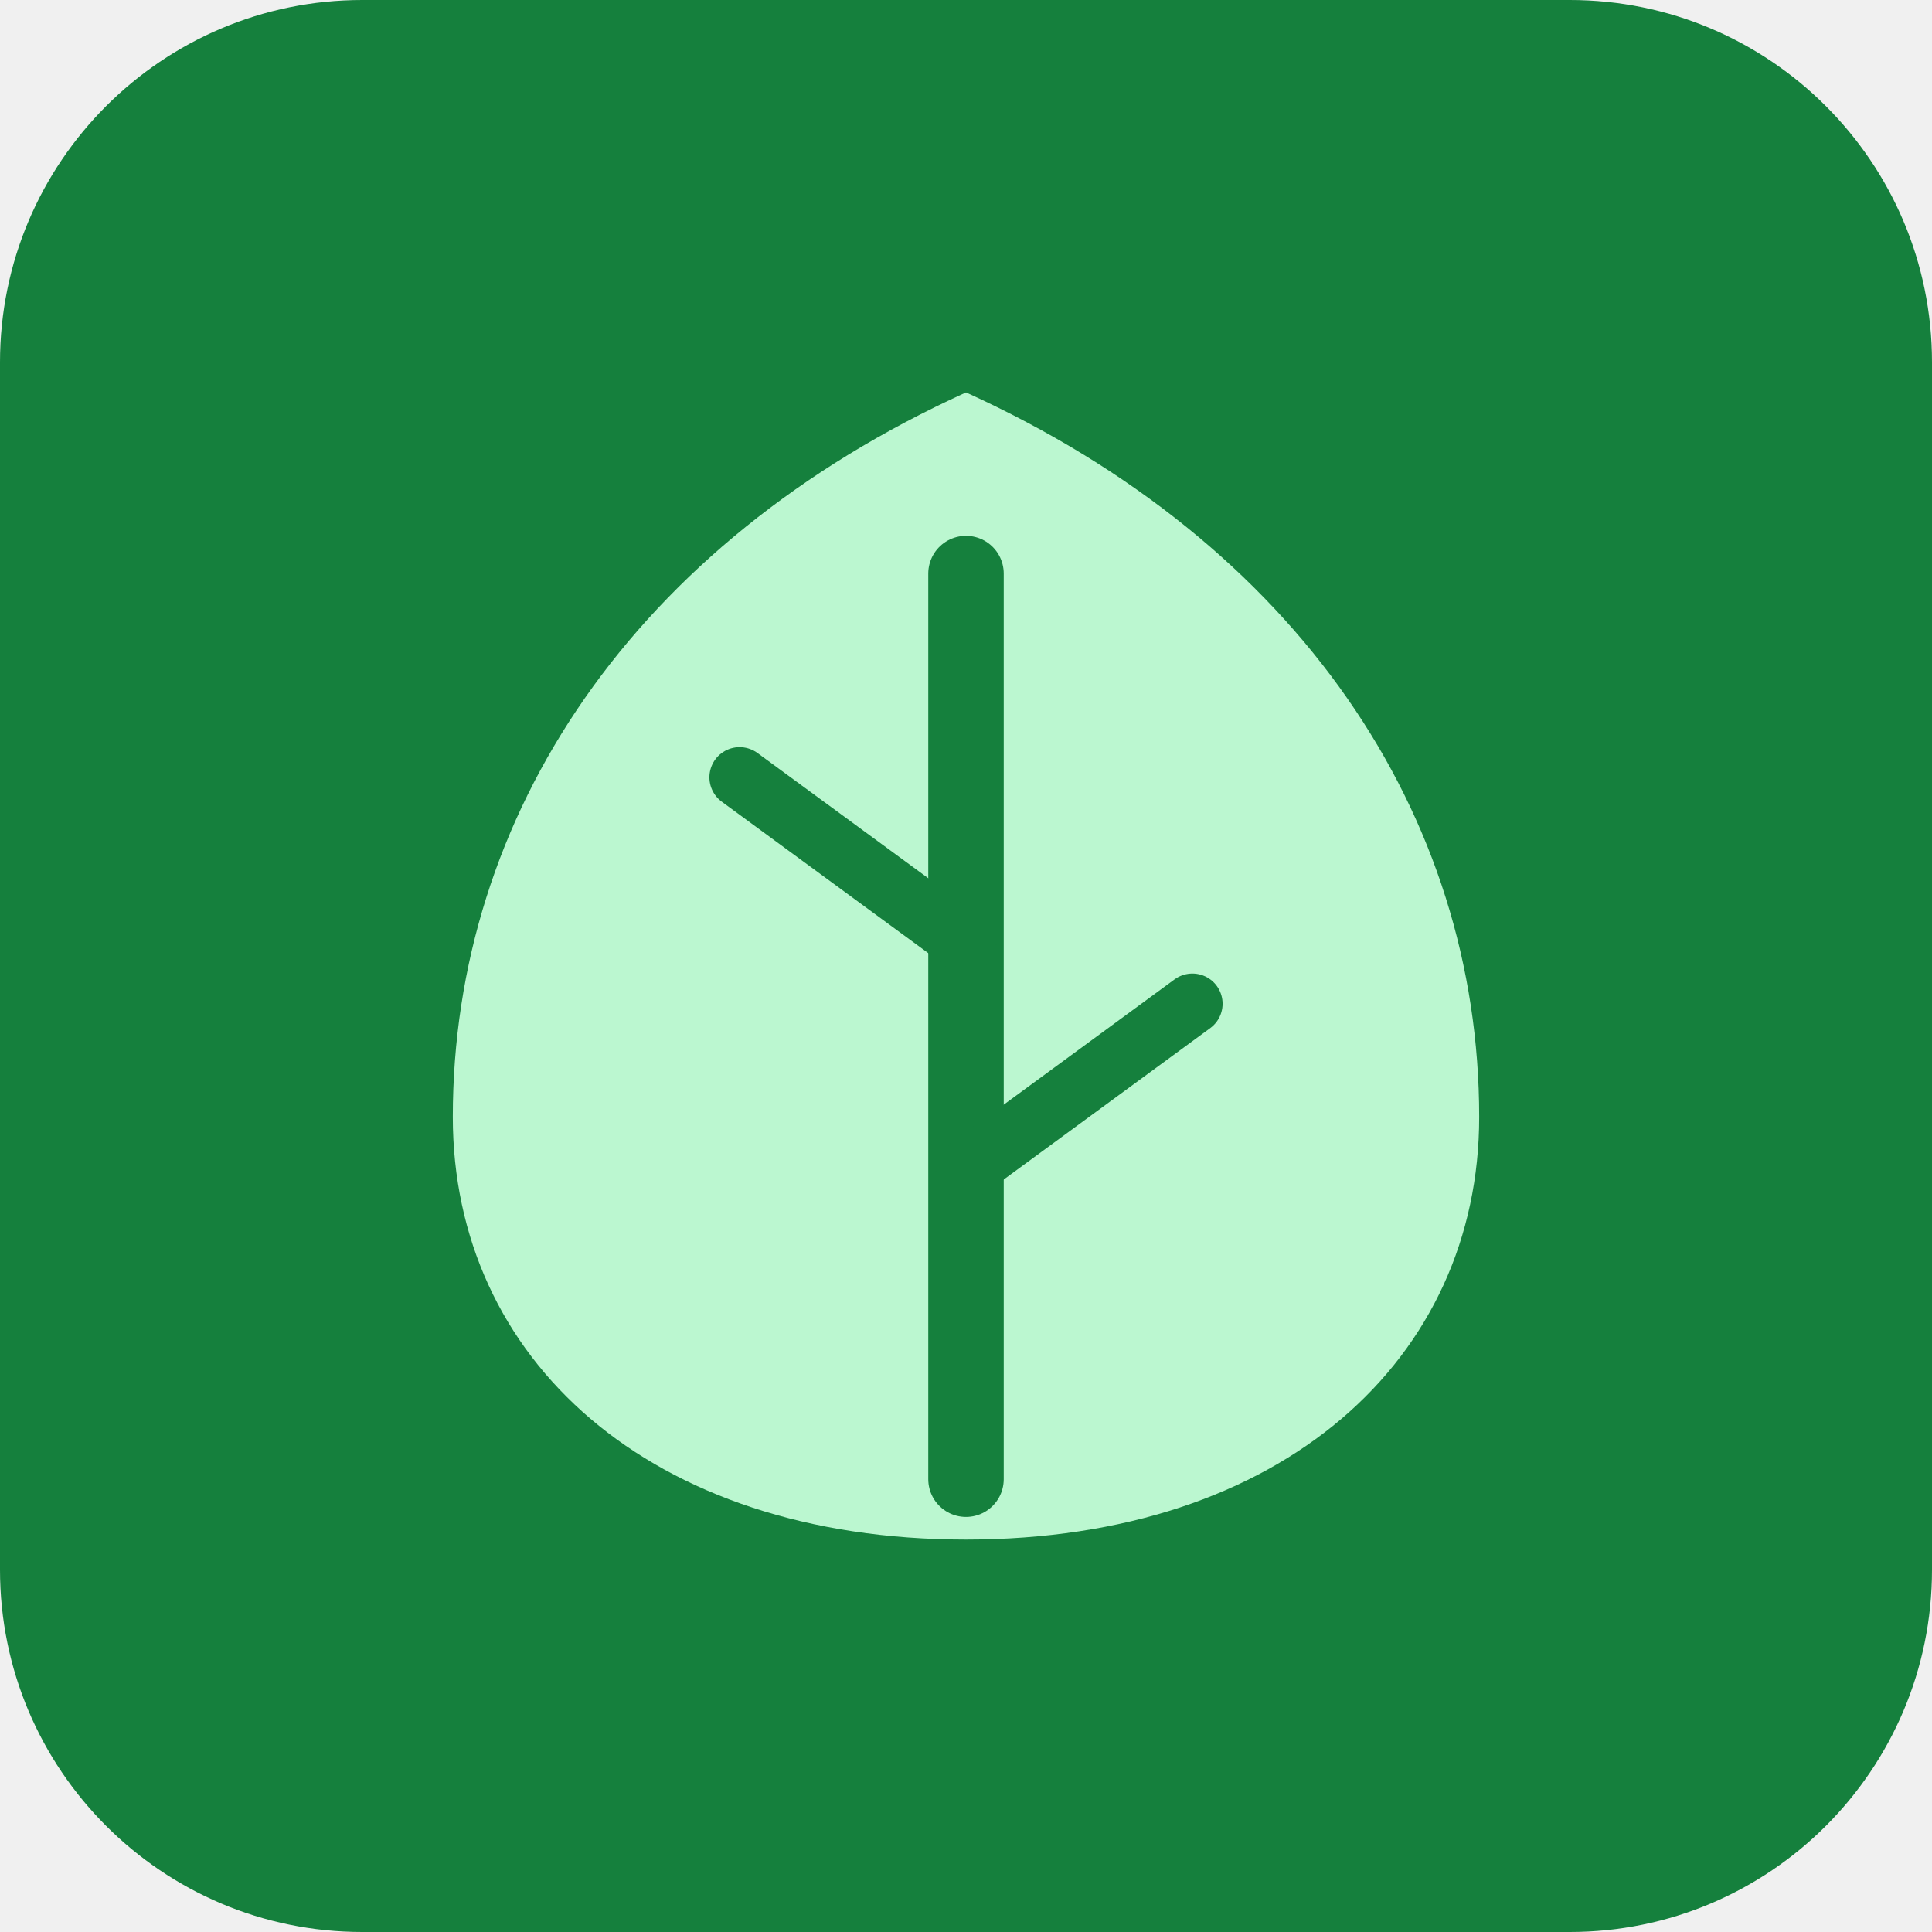
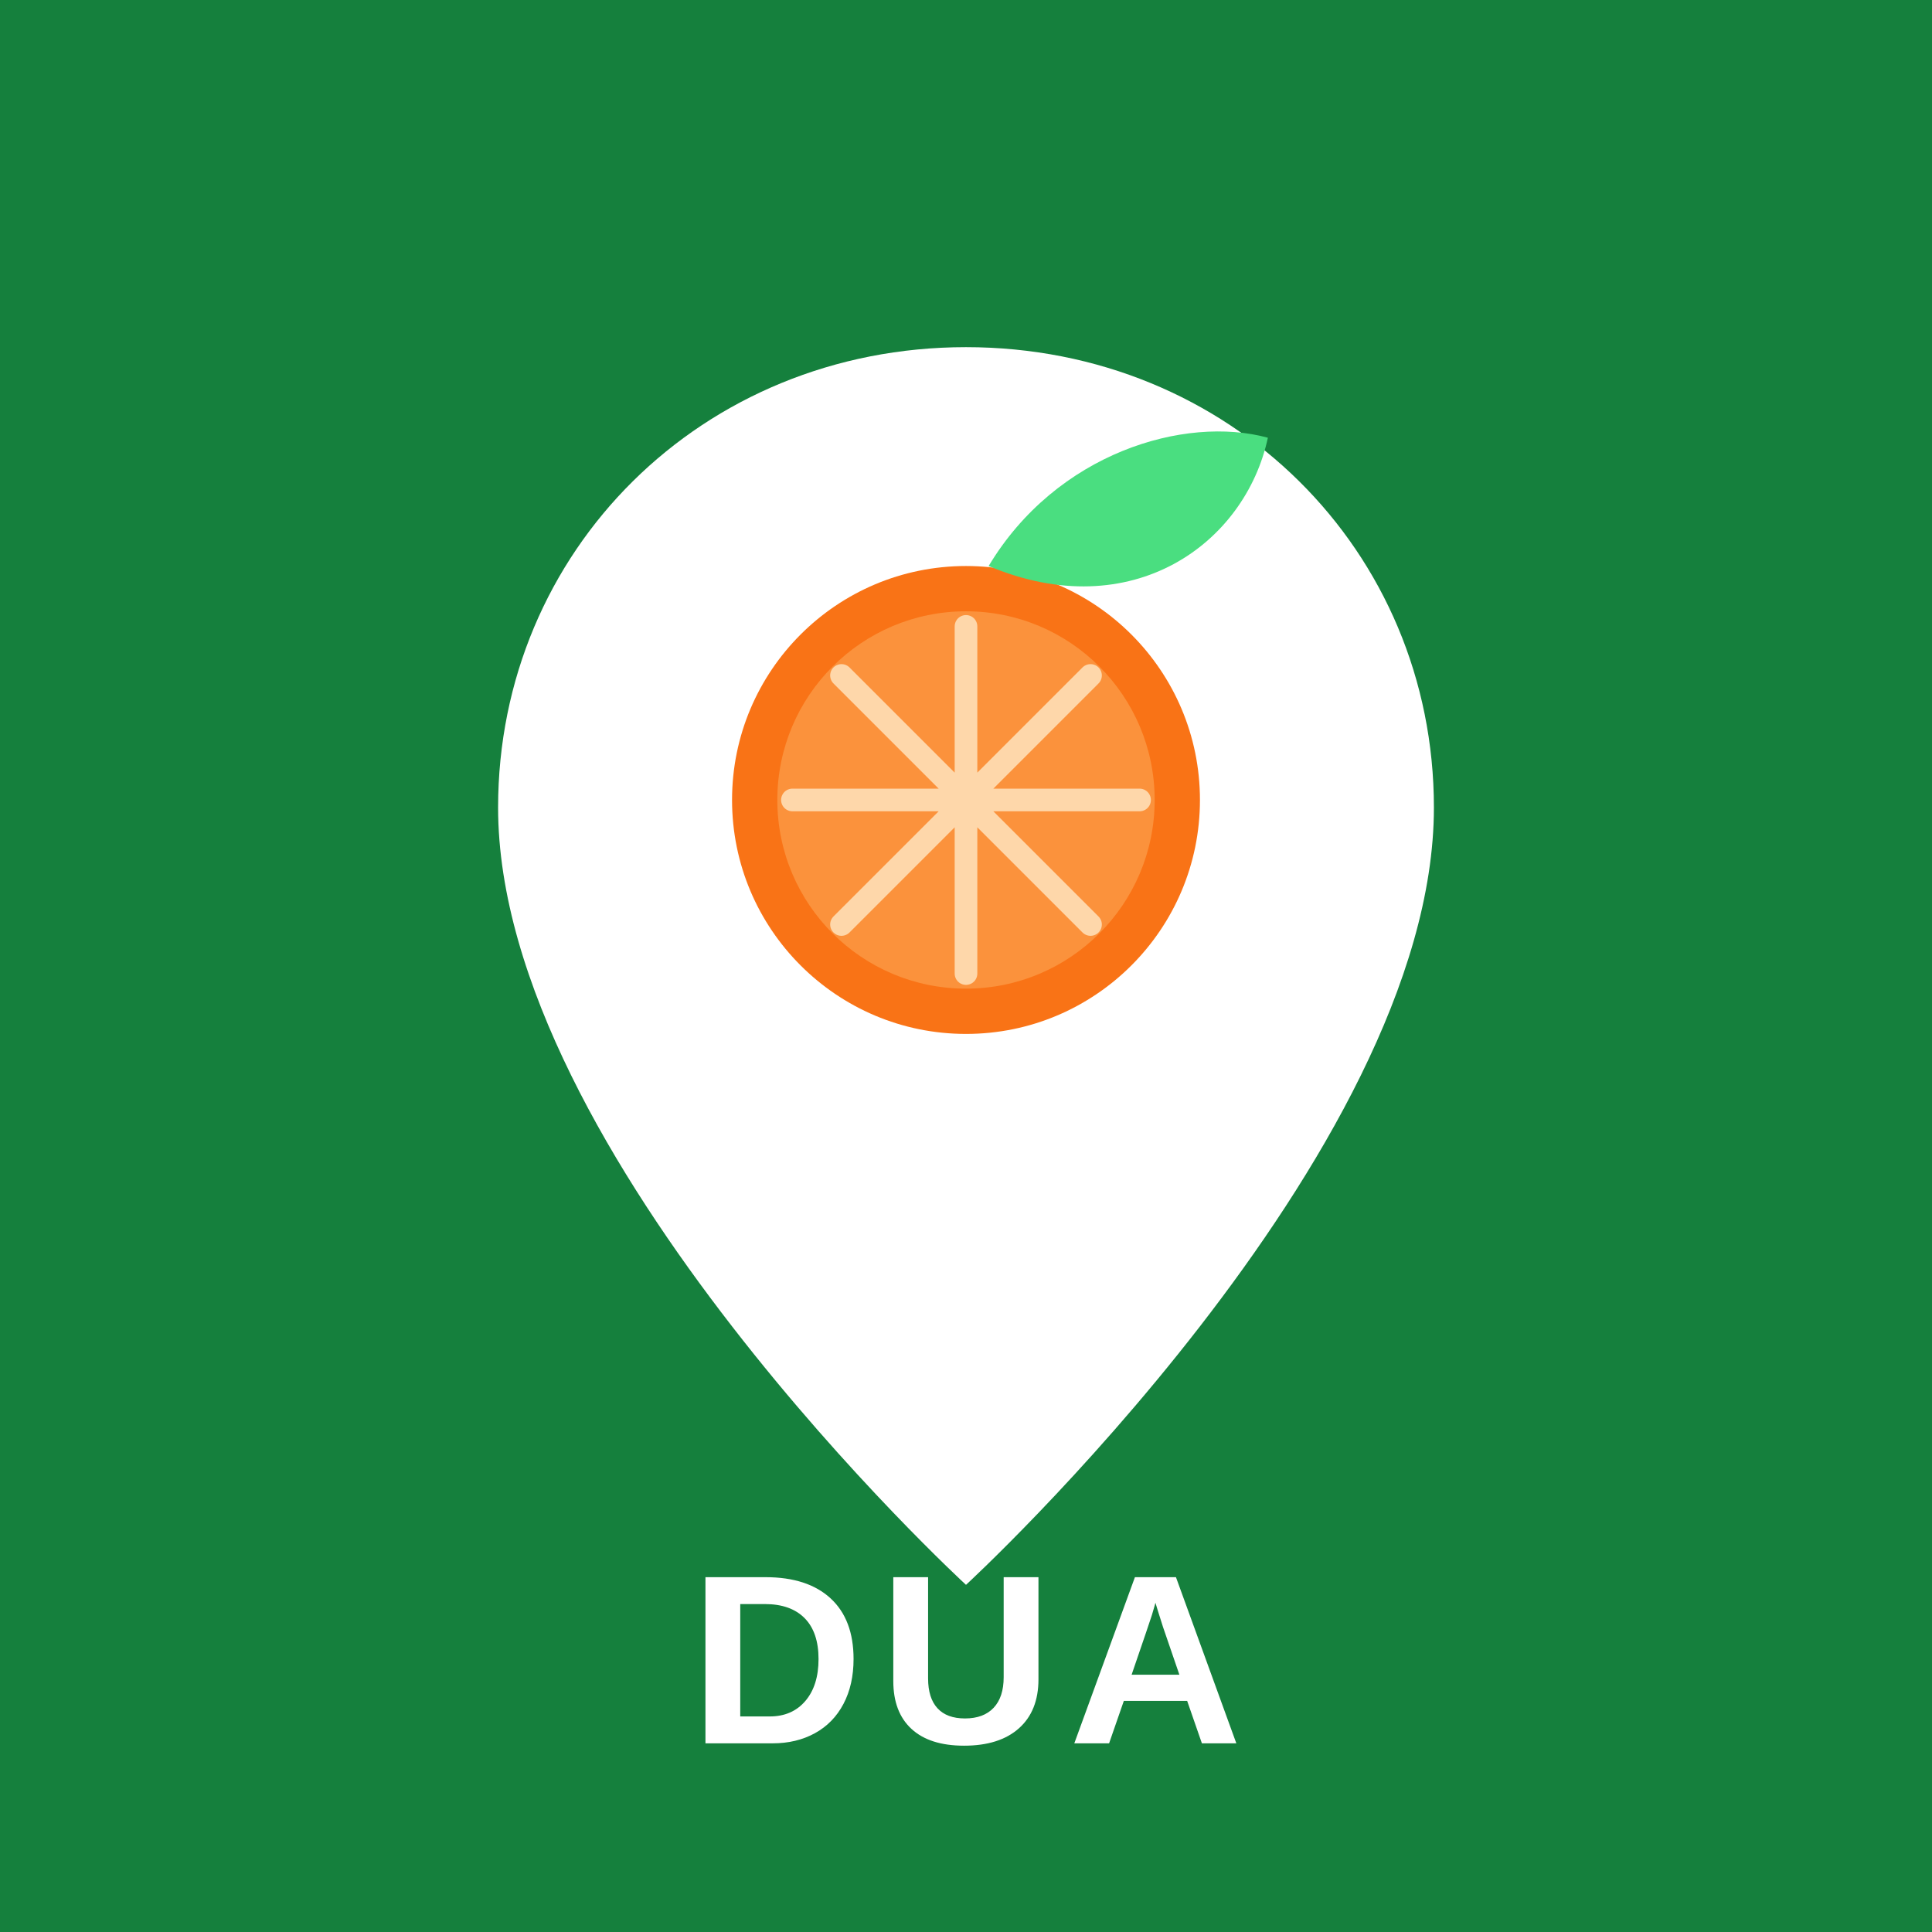
<svg xmlns="http://www.w3.org/2000/svg" viewBox="0 0 512 512">
-   <rect width="512" height="512" rx="96" fill="#15803d" />
-   <path d="M256 104c-88 40-136 112-136 192 0 64 52 112 136 112s136-48 136-112c0-80-48-152-136-192z" fill="#bbf7d0" />
-   <path d="M256 152v240" stroke="#15803d" stroke-width="20" stroke-linecap="round" />
-   <path d="M256 250l-60-44M256 310l60-44" stroke="#15803d" stroke-width="16" stroke-linecap="round" />
+   <rect width="512" height="512" fill="#15803d" />
+   <path d="M256 92c-70 0-124 54-124 122 0 92 124 206 124 206s124-114 124-206c0-68-54-122-124-122z" fill="#fff" />
+   <circle cx="256" cy="212" r="62" fill="#f97316" />
+   <circle cx="256" cy="212" r="50" fill="#fb923c" />
+   <g stroke="#fed7aa" stroke-width="6" stroke-linecap="round">
+     <path d="M256 166v92M210 212h92M223 179l66 66M289 179l-66 66" />
+   </g>
+   <path d="M262 150c18-30 52-40 74-34-6 28-36 50-74 34z" fill="#4ade80" />
+   <text x="256" y="462" text-anchor="middle" font-family="Arial Black, Arial, sans-serif" font-weight="900" font-size="64" fill="#fff" letter-spacing="4">DUA</text>
</svg>
